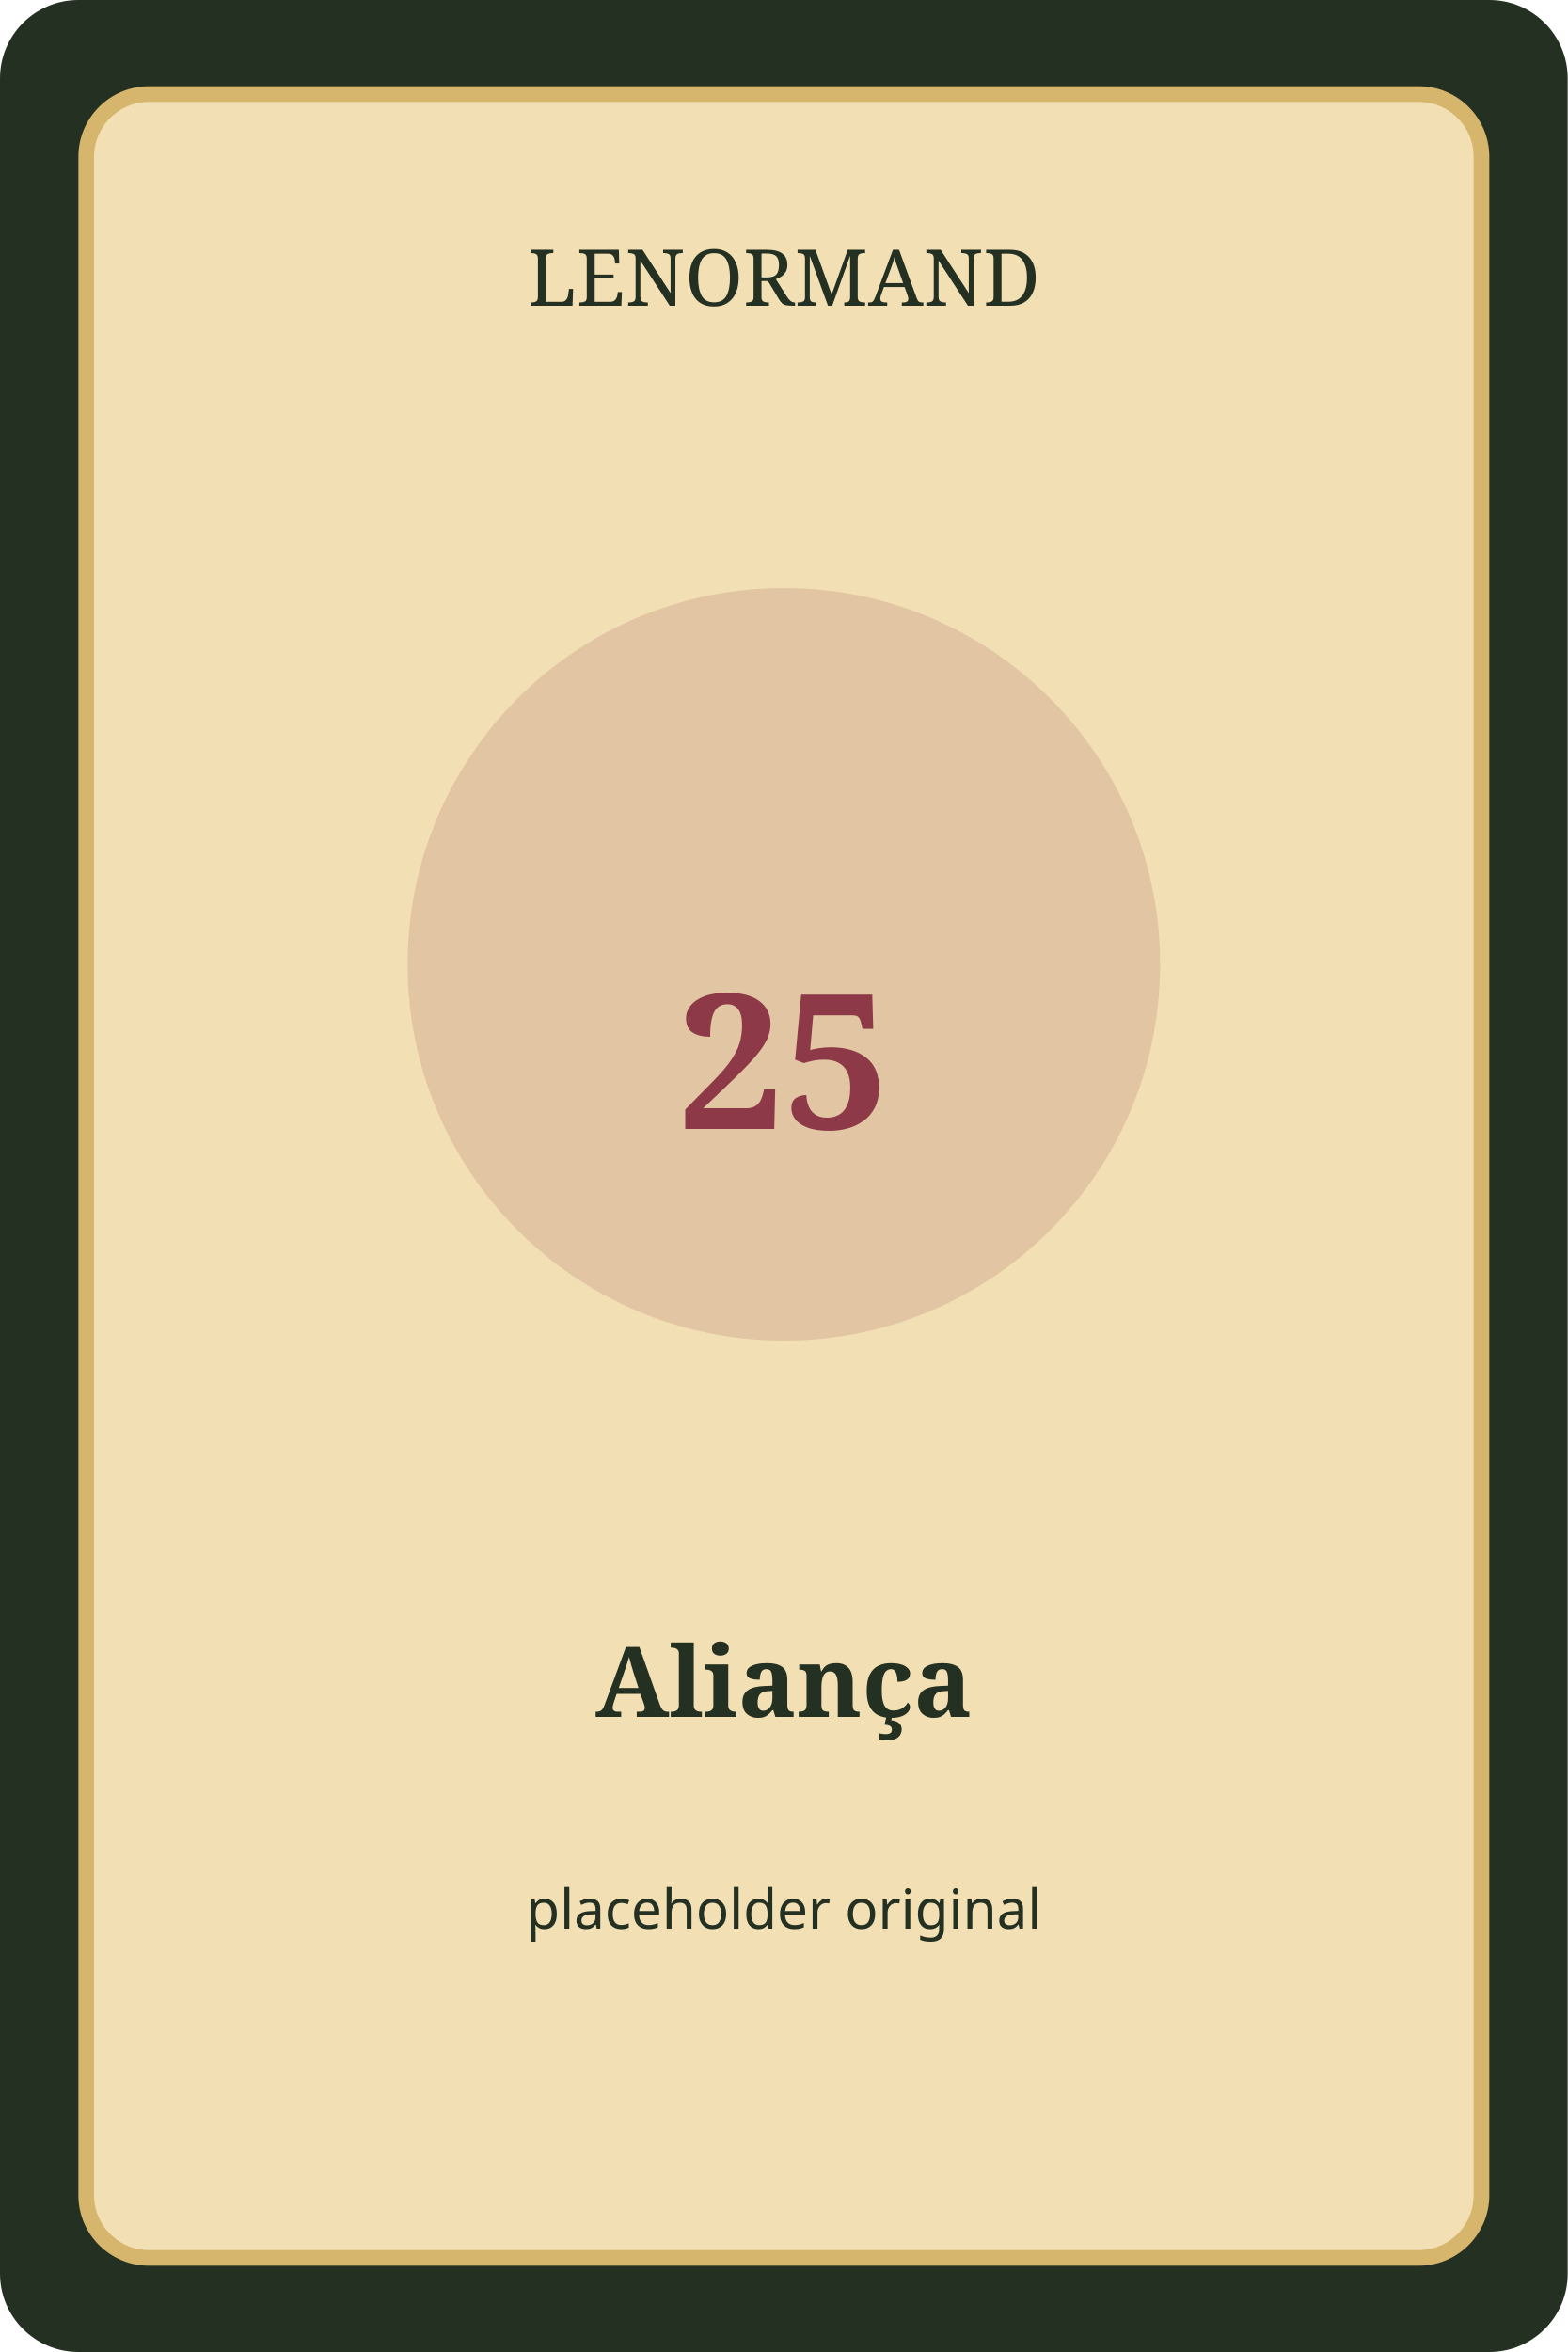
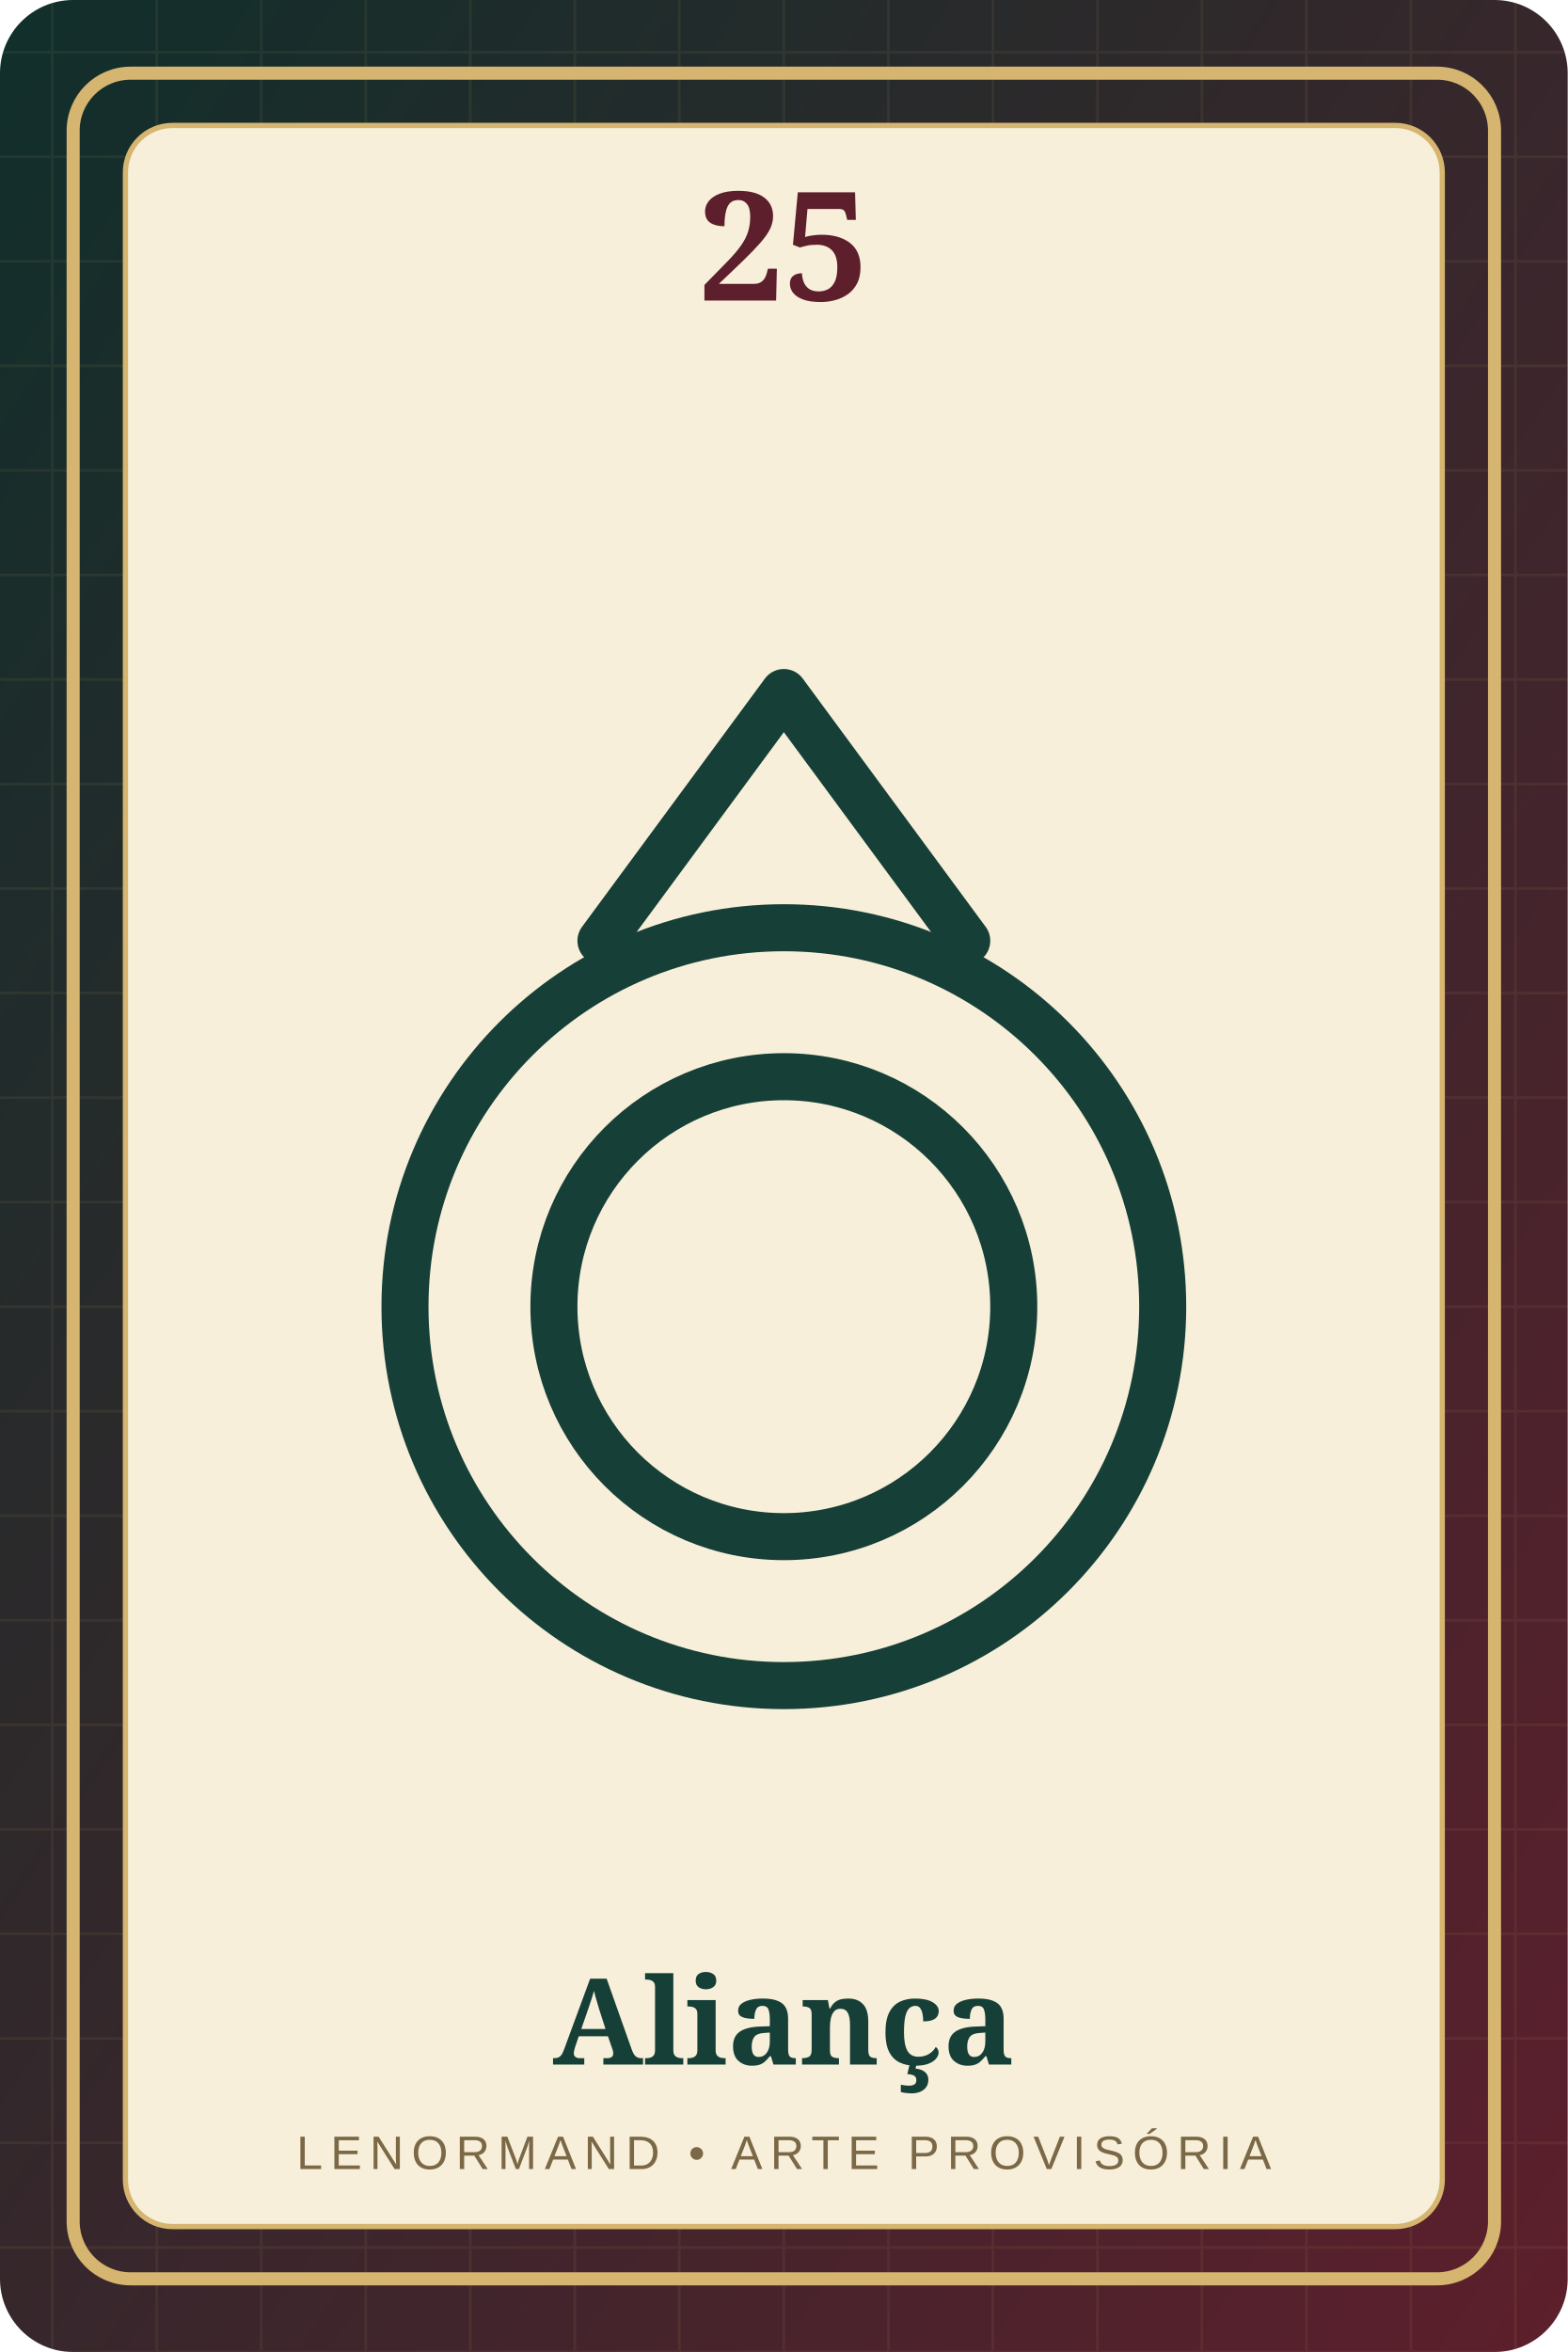
<svg xmlns="http://www.w3.org/2000/svg" width="600" height="900" viewBox="0 0 600 900" role="img" aria-labelledby="title desc">
-   <rect width="600" height="900" rx="30" fill="#243021" />
-   <rect x="33.0" y="36.0" width="534.0" height="828.0" rx="24" fill="#f2dfb4" stroke="#d6b56c" stroke-width="6" />
-   <circle cx="300.0" cy="369.0" r="144.0" fill="#8e3948" opacity=".16" />
-   <text x="300.0" y="117.0" text-anchor="middle" font-family="serif" font-size="30" fill="#243021">LENORMAND</text>
-   <text x="300.0" y="432.0" text-anchor="middle" font-family="serif" font-size="72" font-weight="700" fill="#8e3948">25</text>
-   <text x="300.0" y="657.0" text-anchor="middle" font-family="serif" font-size="37.5" font-weight="700" fill="#243021">Aliança</text>
-   <text x="300.0" y="738.0" text-anchor="middle" font-family="sans-serif" font-size="21.0" fill="#243021">placeholder original</text>
+   <defs>
+     <linearGradient id="bg" x1="0" y1="0" x2="1" y2="1">
+       <stop stop-color="#102f2b" />
+       <stop offset="1" stop-color="#5d1f2c" />
+     </linearGradient>
+     <pattern id="p" width="40" height="40" patternUnits="userSpaceOnUse">
+       <path d="M0 20h40M20 0v40" stroke="#d5b56f" stroke-opacity=".08" />
+     </pattern>
+   </defs>
+   <rect width="600" height="900" rx="28" fill="url(#bg)" />
+   <rect width="600" height="900" rx="28" fill="url(#p)" />
+   <rect x="28" y="28" width="544" height="844" rx="22" fill="none" stroke="#d5b56f" stroke-width="5" />
+   <rect x="48" y="48" width="504" height="804" rx="18" fill="#f7efd9" stroke="#d5b56f" stroke-width="2" />
+   <text x="300" y="115" text-anchor="middle" font-family="Georgia,serif" font-size="58" font-weight="700" fill="#5d1f2c">25</text>
+   <g fill="none" stroke="#163f37" stroke-width="18" stroke-linecap="round" stroke-linejoin="round">
+     <circle cx="300" cy="500" r="145" />
+     <circle cx="300" cy="500" r="88" />
+     <path d="M230 360l70-95 70 95" />
+   </g>
+   <text x="300" y="790" text-anchor="middle" font-family="Georgia,serif" font-size="46" font-weight="700" fill="#163f37">Aliança</text>
+   <text x="300" y="830" text-anchor="middle" font-family="Arial,sans-serif" font-size="18" letter-spacing="3" fill="#7b6847">LENORMAND • ARTE PROVISÓRIA</text>
</svg>
